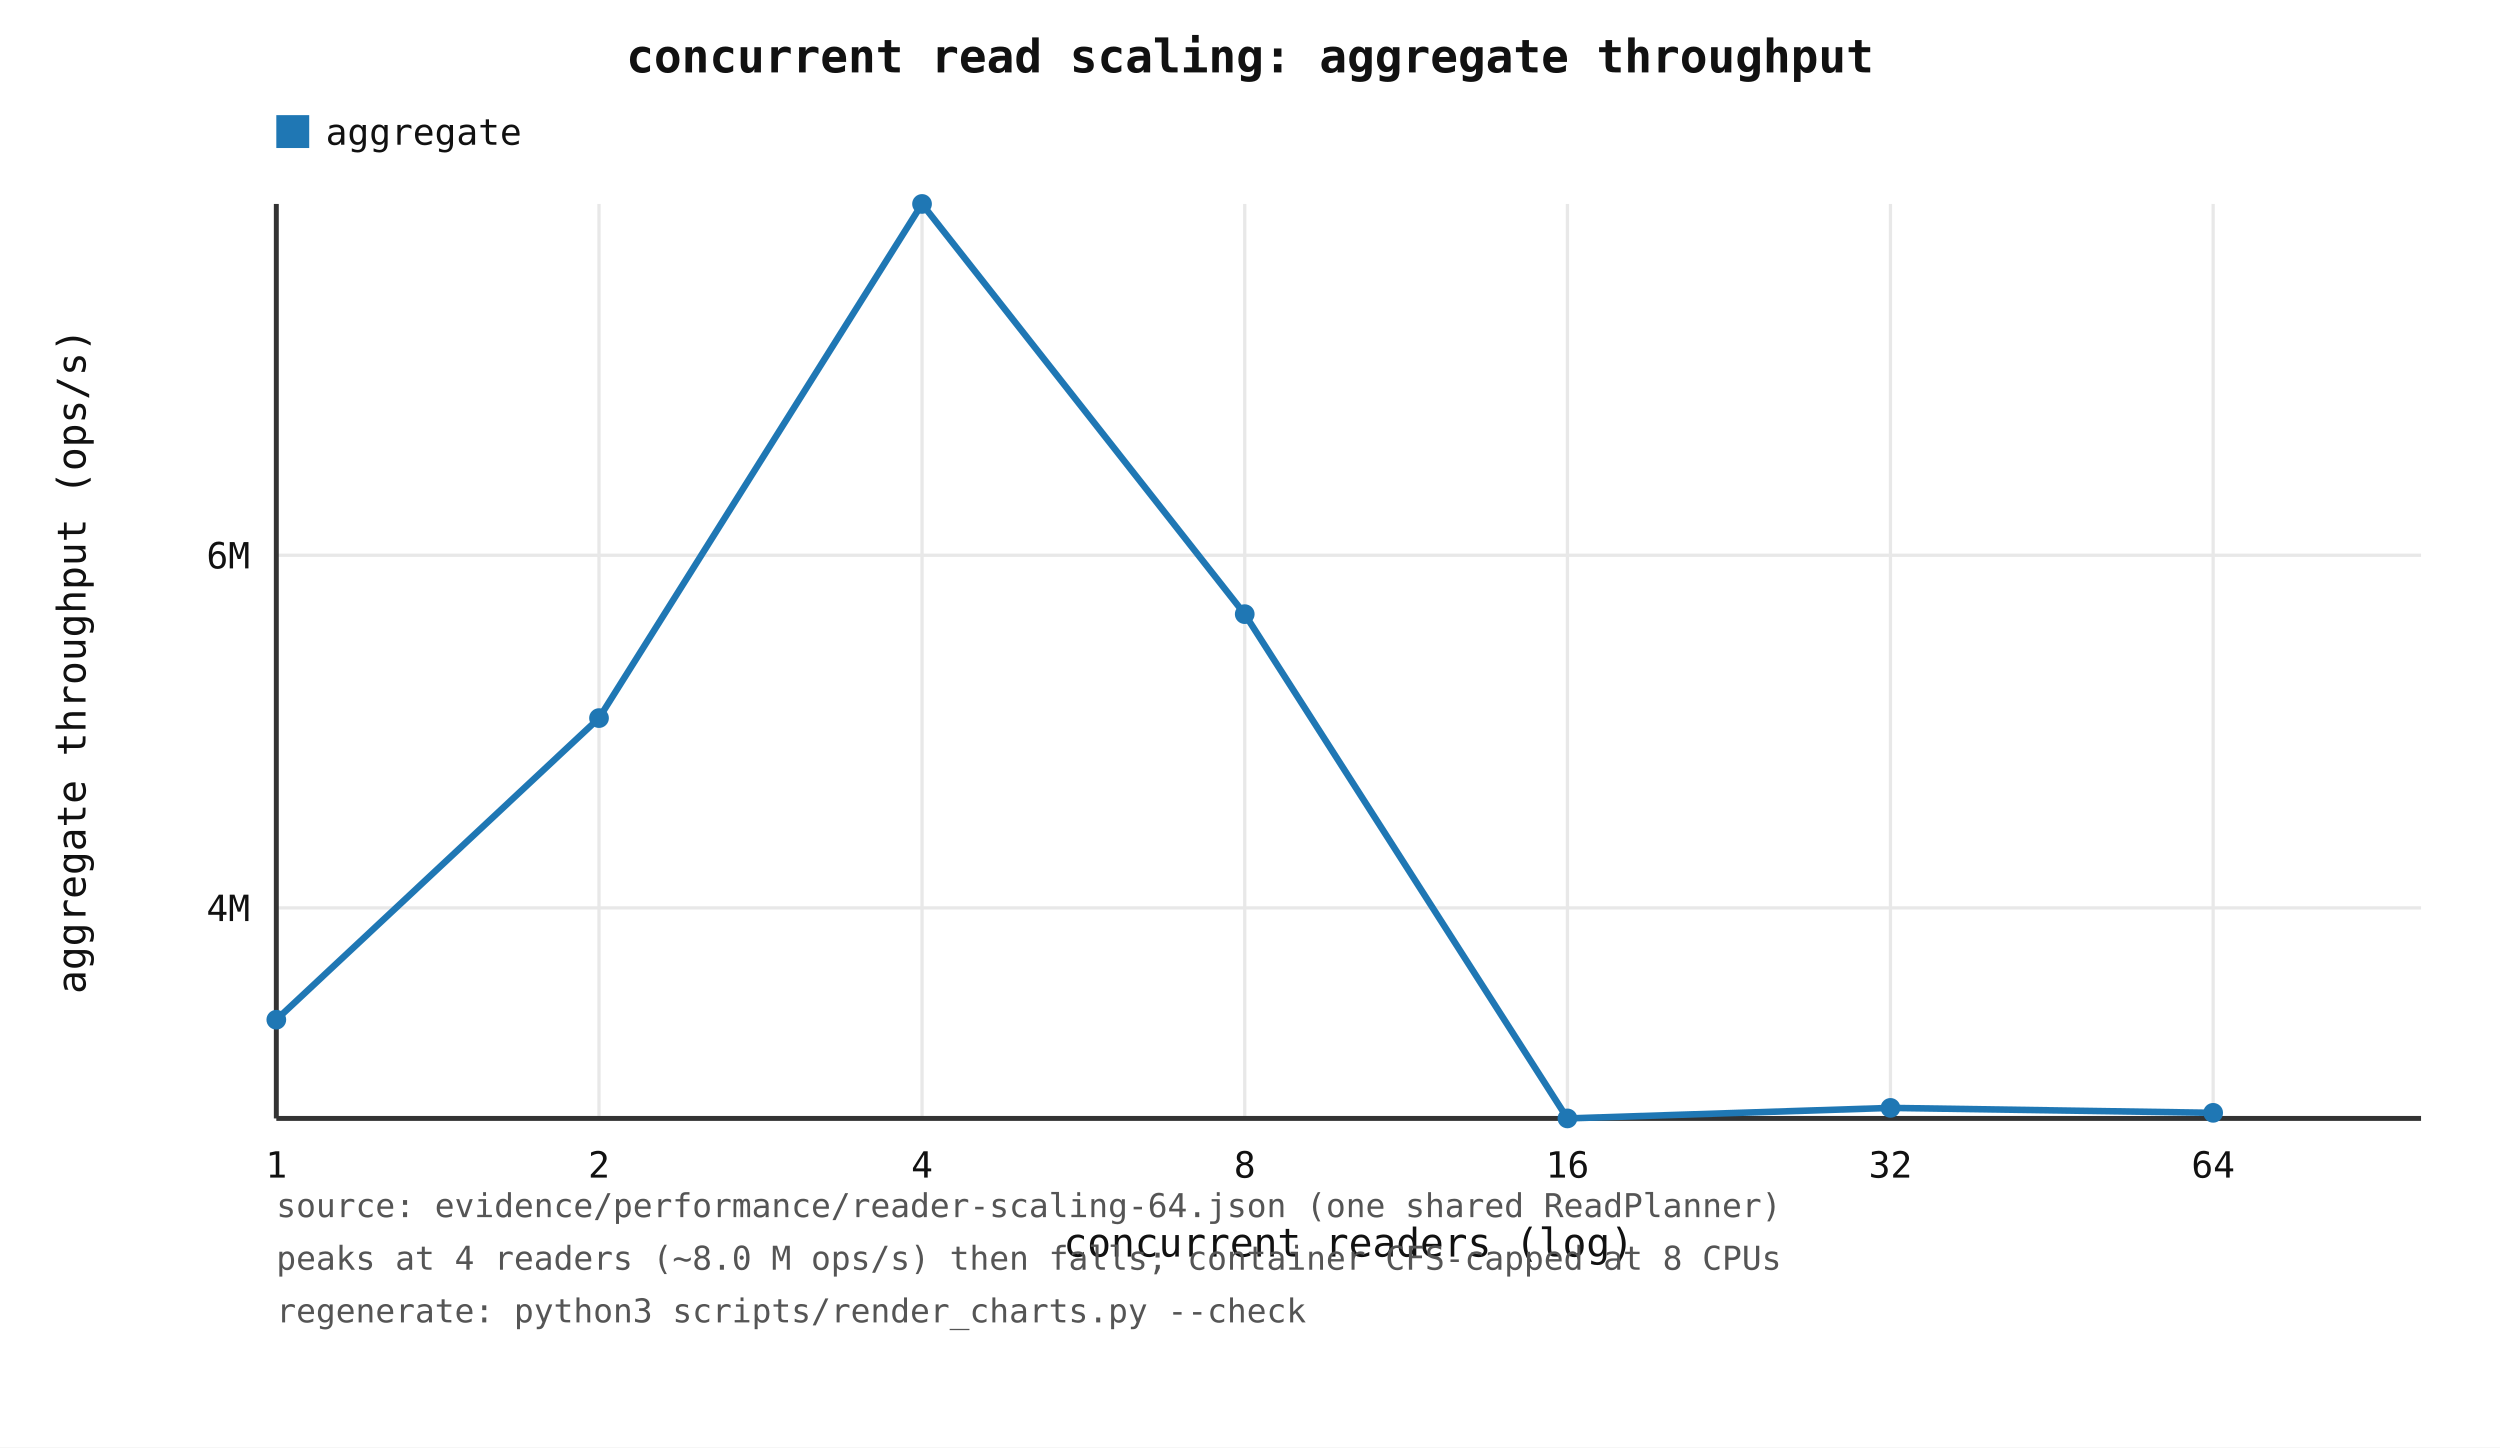
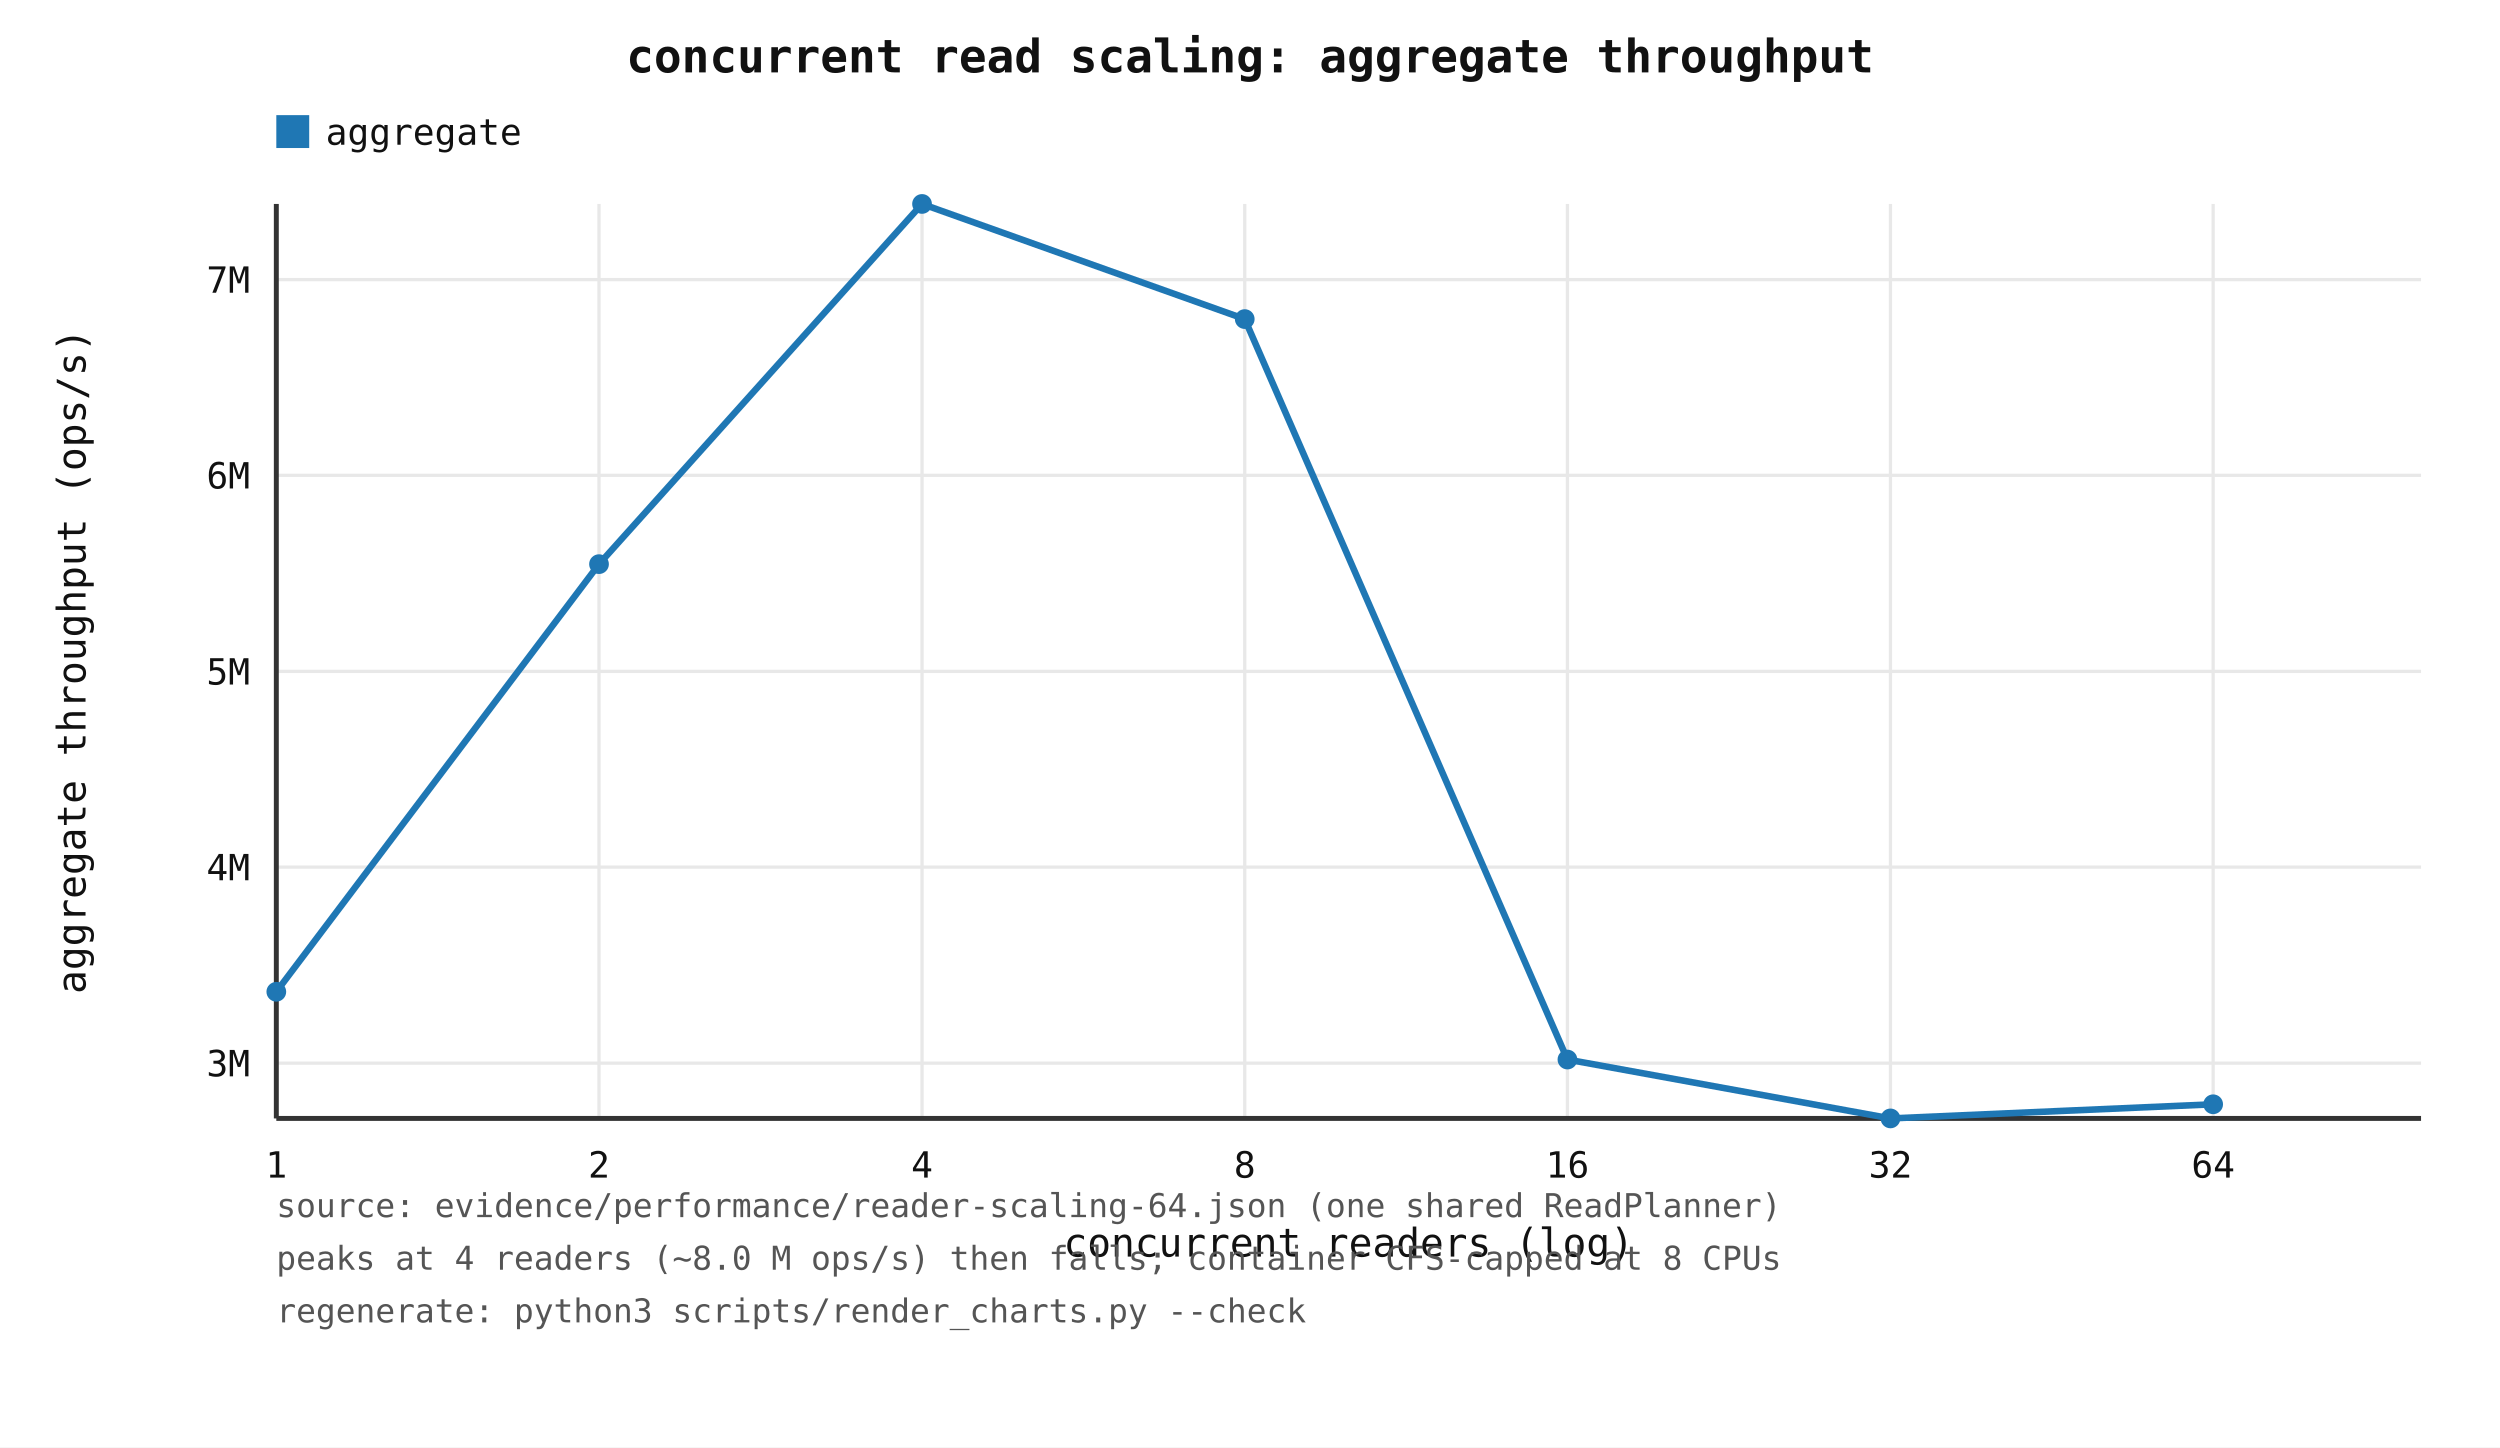
<svg xmlns="http://www.w3.org/2000/svg" width="760" height="440" viewBox="0 0 760 440" font-family="monospace">
  <rect x="0" y="0" width="760" height="440" fill="#ffffff" />
  <text x="380.0" y="22.0" fill="#111111" font-size="14" text-anchor="middle" font-weight="bold">concurrent read scaling: aggregate throughput</text>
-   <line x1="84.0" y1="276.0" x2="736.0" y2="276.0" stroke="#e8e8e8" stroke-width="1" />
-   <text x="76.0" y="280.0" fill="#111111" font-size="11" text-anchor="end">4M</text>
-   <line x1="84.0" y1="168.8" x2="736.0" y2="168.8" stroke="#e8e8e8" stroke-width="1" />
-   <text x="76.0" y="172.8" fill="#111111" font-size="11" text-anchor="end">6M</text>
+   <line x1="84.0" y1="323.2" x2="736.0" y2="323.2" stroke="#e8e8e8" stroke-width="1" />
+   <text x="76.0" y="327.2" fill="#111111" font-size="11" text-anchor="end">3M</text>
+   <line x1="84.0" y1="263.6" x2="736.0" y2="263.6" stroke="#e8e8e8" stroke-width="1" />
+   <text x="76.0" y="267.6" fill="#111111" font-size="11" text-anchor="end">4M</text>
+   <line x1="84.0" y1="204.1" x2="736.0" y2="204.1" stroke="#e8e8e8" stroke-width="1" />
+   <text x="76.0" y="208.1" fill="#111111" font-size="11" text-anchor="end">5M</text>
+   <line x1="84.0" y1="144.5" x2="736.0" y2="144.5" stroke="#e8e8e8" stroke-width="1" />
+   <text x="76.0" y="148.5" fill="#111111" font-size="11" text-anchor="end">6M</text>
+   <line x1="84.0" y1="85.0" x2="736.0" y2="85.0" stroke="#e8e8e8" stroke-width="1" />
+   <text x="76.0" y="89.0" fill="#111111" font-size="11" text-anchor="end">7M</text>
  <line x1="84.0" y1="62.0" x2="84.0" y2="340.0" stroke="#e8e8e8" stroke-width="1" />
  <text x="84.0" y="358.0" fill="#111111" font-size="11" text-anchor="middle">1</text>
  <line x1="182.1" y1="62.0" x2="182.1" y2="340.0" stroke="#e8e8e8" stroke-width="1" />
  <text x="182.1" y="358.0" fill="#111111" font-size="11" text-anchor="middle">2</text>
  <line x1="280.3" y1="62.0" x2="280.3" y2="340.0" stroke="#e8e8e8" stroke-width="1" />
  <text x="280.3" y="358.0" fill="#111111" font-size="11" text-anchor="middle">4</text>
  <line x1="378.4" y1="62.0" x2="378.4" y2="340.0" stroke="#e8e8e8" stroke-width="1" />
  <text x="378.4" y="358.0" fill="#111111" font-size="11" text-anchor="middle">8</text>
  <line x1="476.5" y1="62.0" x2="476.5" y2="340.0" stroke="#e8e8e8" stroke-width="1" />
  <text x="476.5" y="358.0" fill="#111111" font-size="11" text-anchor="middle">16</text>
  <line x1="574.7" y1="62.0" x2="574.7" y2="340.0" stroke="#e8e8e8" stroke-width="1" />
  <text x="574.7" y="358.0" fill="#111111" font-size="11" text-anchor="middle">32</text>
  <line x1="672.8" y1="62.0" x2="672.8" y2="340.0" stroke="#e8e8e8" stroke-width="1" />
  <text x="672.8" y="358.0" fill="#111111" font-size="11" text-anchor="middle">64</text>
  <line x1="84.0" y1="62.0" x2="84.0" y2="340.0" stroke="#333333" stroke-width="1.5" />
  <line x1="84.0" y1="340.0" x2="736.0" y2="340.0" stroke="#333333" stroke-width="1.5" />
  <text x="410.0" y="382.0" fill="#111111" font-size="12" text-anchor="middle">concurrent readers (log)</text>
  <text x="26.0" y="201.0" fill="#111111" font-size="12" text-anchor="middle" transform="rotate(-90 26.0 201.0)">aggregate throughput (ops/s)</text>
-   <polyline points="84.0,310.0 182.1,218.3 280.3,62.0 378.4,186.7 476.5,340.0 574.7,336.8 672.8,338.3" fill="none" stroke="#1f77b4" stroke-width="2" />
-   <circle cx="84.0" cy="310.0" r="3" fill="#1f77b4" />
-   <circle cx="182.1" cy="218.3" r="3" fill="#1f77b4" />
+   <polyline points="84.0,301.5 182.1,171.5 280.3,62.0 378.4,97.0 476.5,322.1 574.7,340.0 672.8,335.7" fill="none" stroke="#1f77b4" stroke-width="2" />
+   <circle cx="84.0" cy="301.5" r="3" fill="#1f77b4" />
+   <circle cx="182.1" cy="171.5" r="3" fill="#1f77b4" />
  <circle cx="280.3" cy="62.0" r="3" fill="#1f77b4" />
-   <circle cx="378.4" cy="186.7" r="3" fill="#1f77b4" />
-   <circle cx="476.5" cy="340.0" r="3" fill="#1f77b4" />
-   <circle cx="574.7" cy="336.8" r="3" fill="#1f77b4" />
-   <circle cx="672.8" cy="338.3" r="3" fill="#1f77b4" />
+   <circle cx="378.4" cy="97.0" r="3" fill="#1f77b4" />
+   <circle cx="476.5" cy="322.1" r="3" fill="#1f77b4" />
+   <circle cx="574.7" cy="340.0" r="3" fill="#1f77b4" />
+   <circle cx="672.8" cy="335.7" r="3" fill="#1f77b4" />
  <rect x="84.0" y="35.0" width="10" height="10" fill="#1f77b4" />
  <text x="99.0" y="44.0" fill="#111111" font-size="11" text-anchor="start">aggregate</text>
  <text x="84.0" y="370.0" fill="#555555" font-size="10" text-anchor="start">source: evidence/performance/reader-scaling-64.json (one shared ReadPlanner)</text>
  <text x="84.0" y="386.0" fill="#555555" font-size="10" text-anchor="start">peaks at 4 readers (~8.0 M ops/s) then falls; container CFS-capped at 8 CPUs</text>
  <text x="84.0" y="402.0" fill="#555555" font-size="10" text-anchor="start">regenerate: python3 scripts/render_charts.py --check</text>
</svg>
